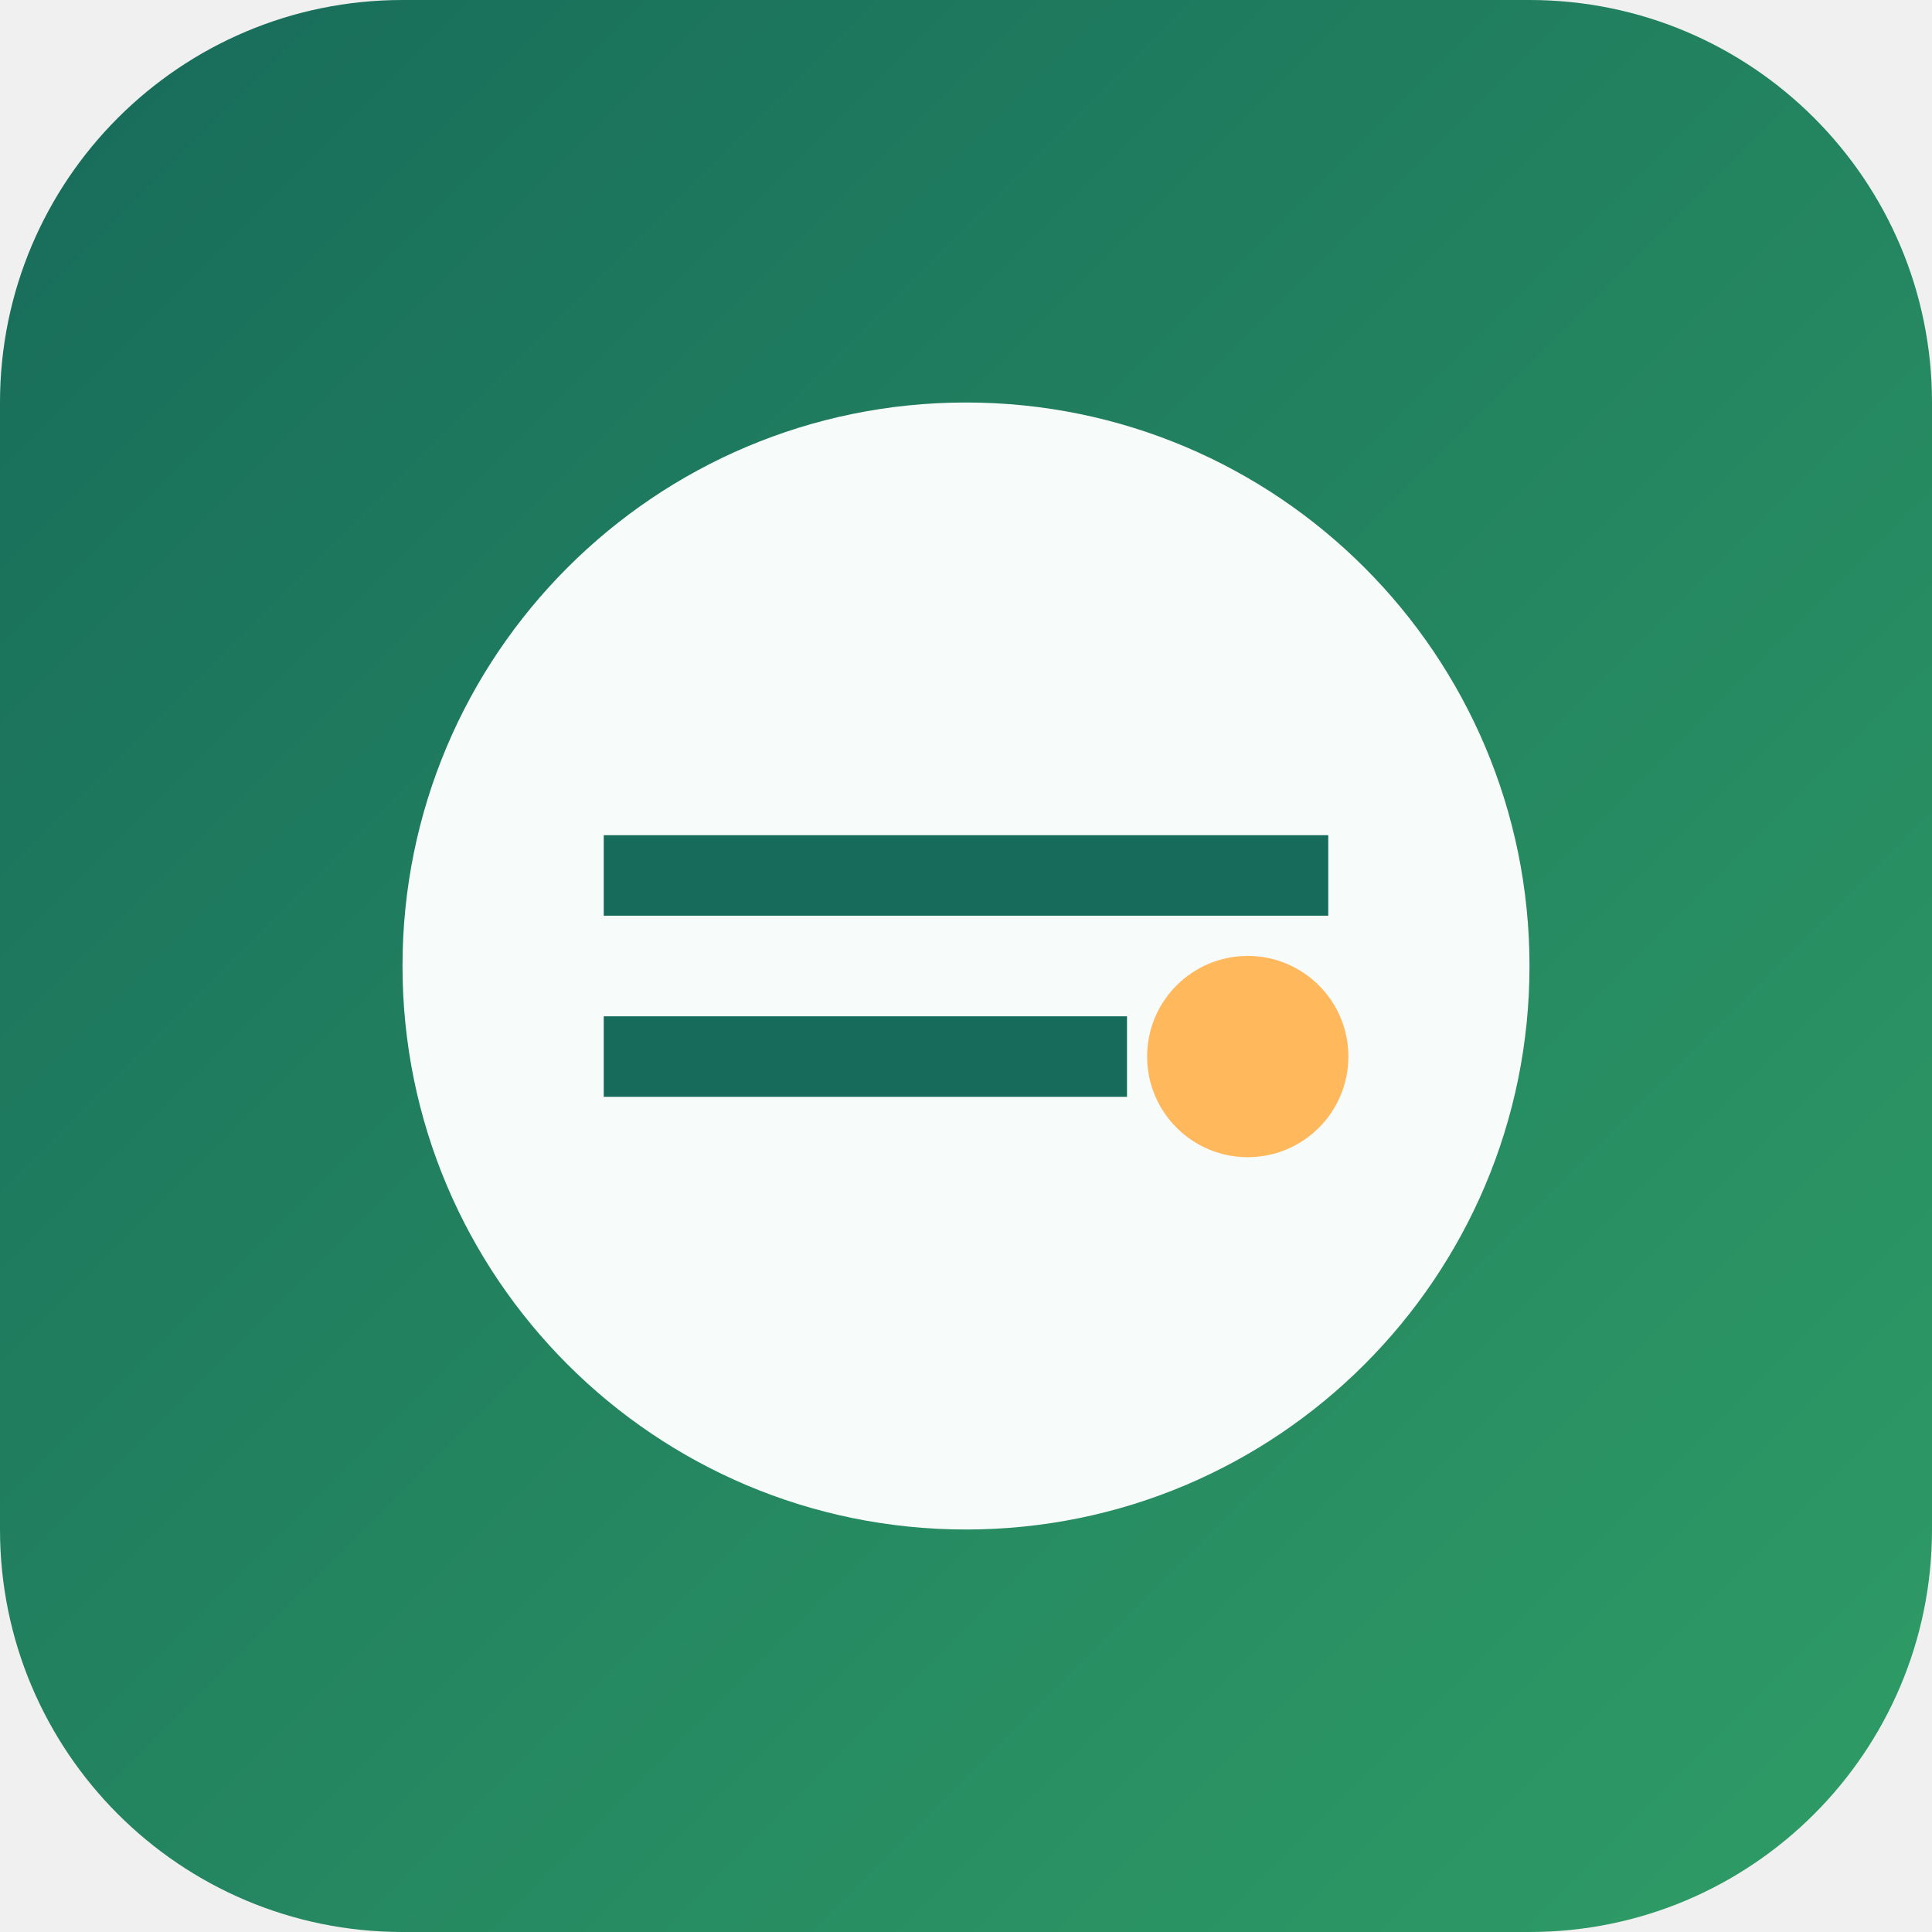
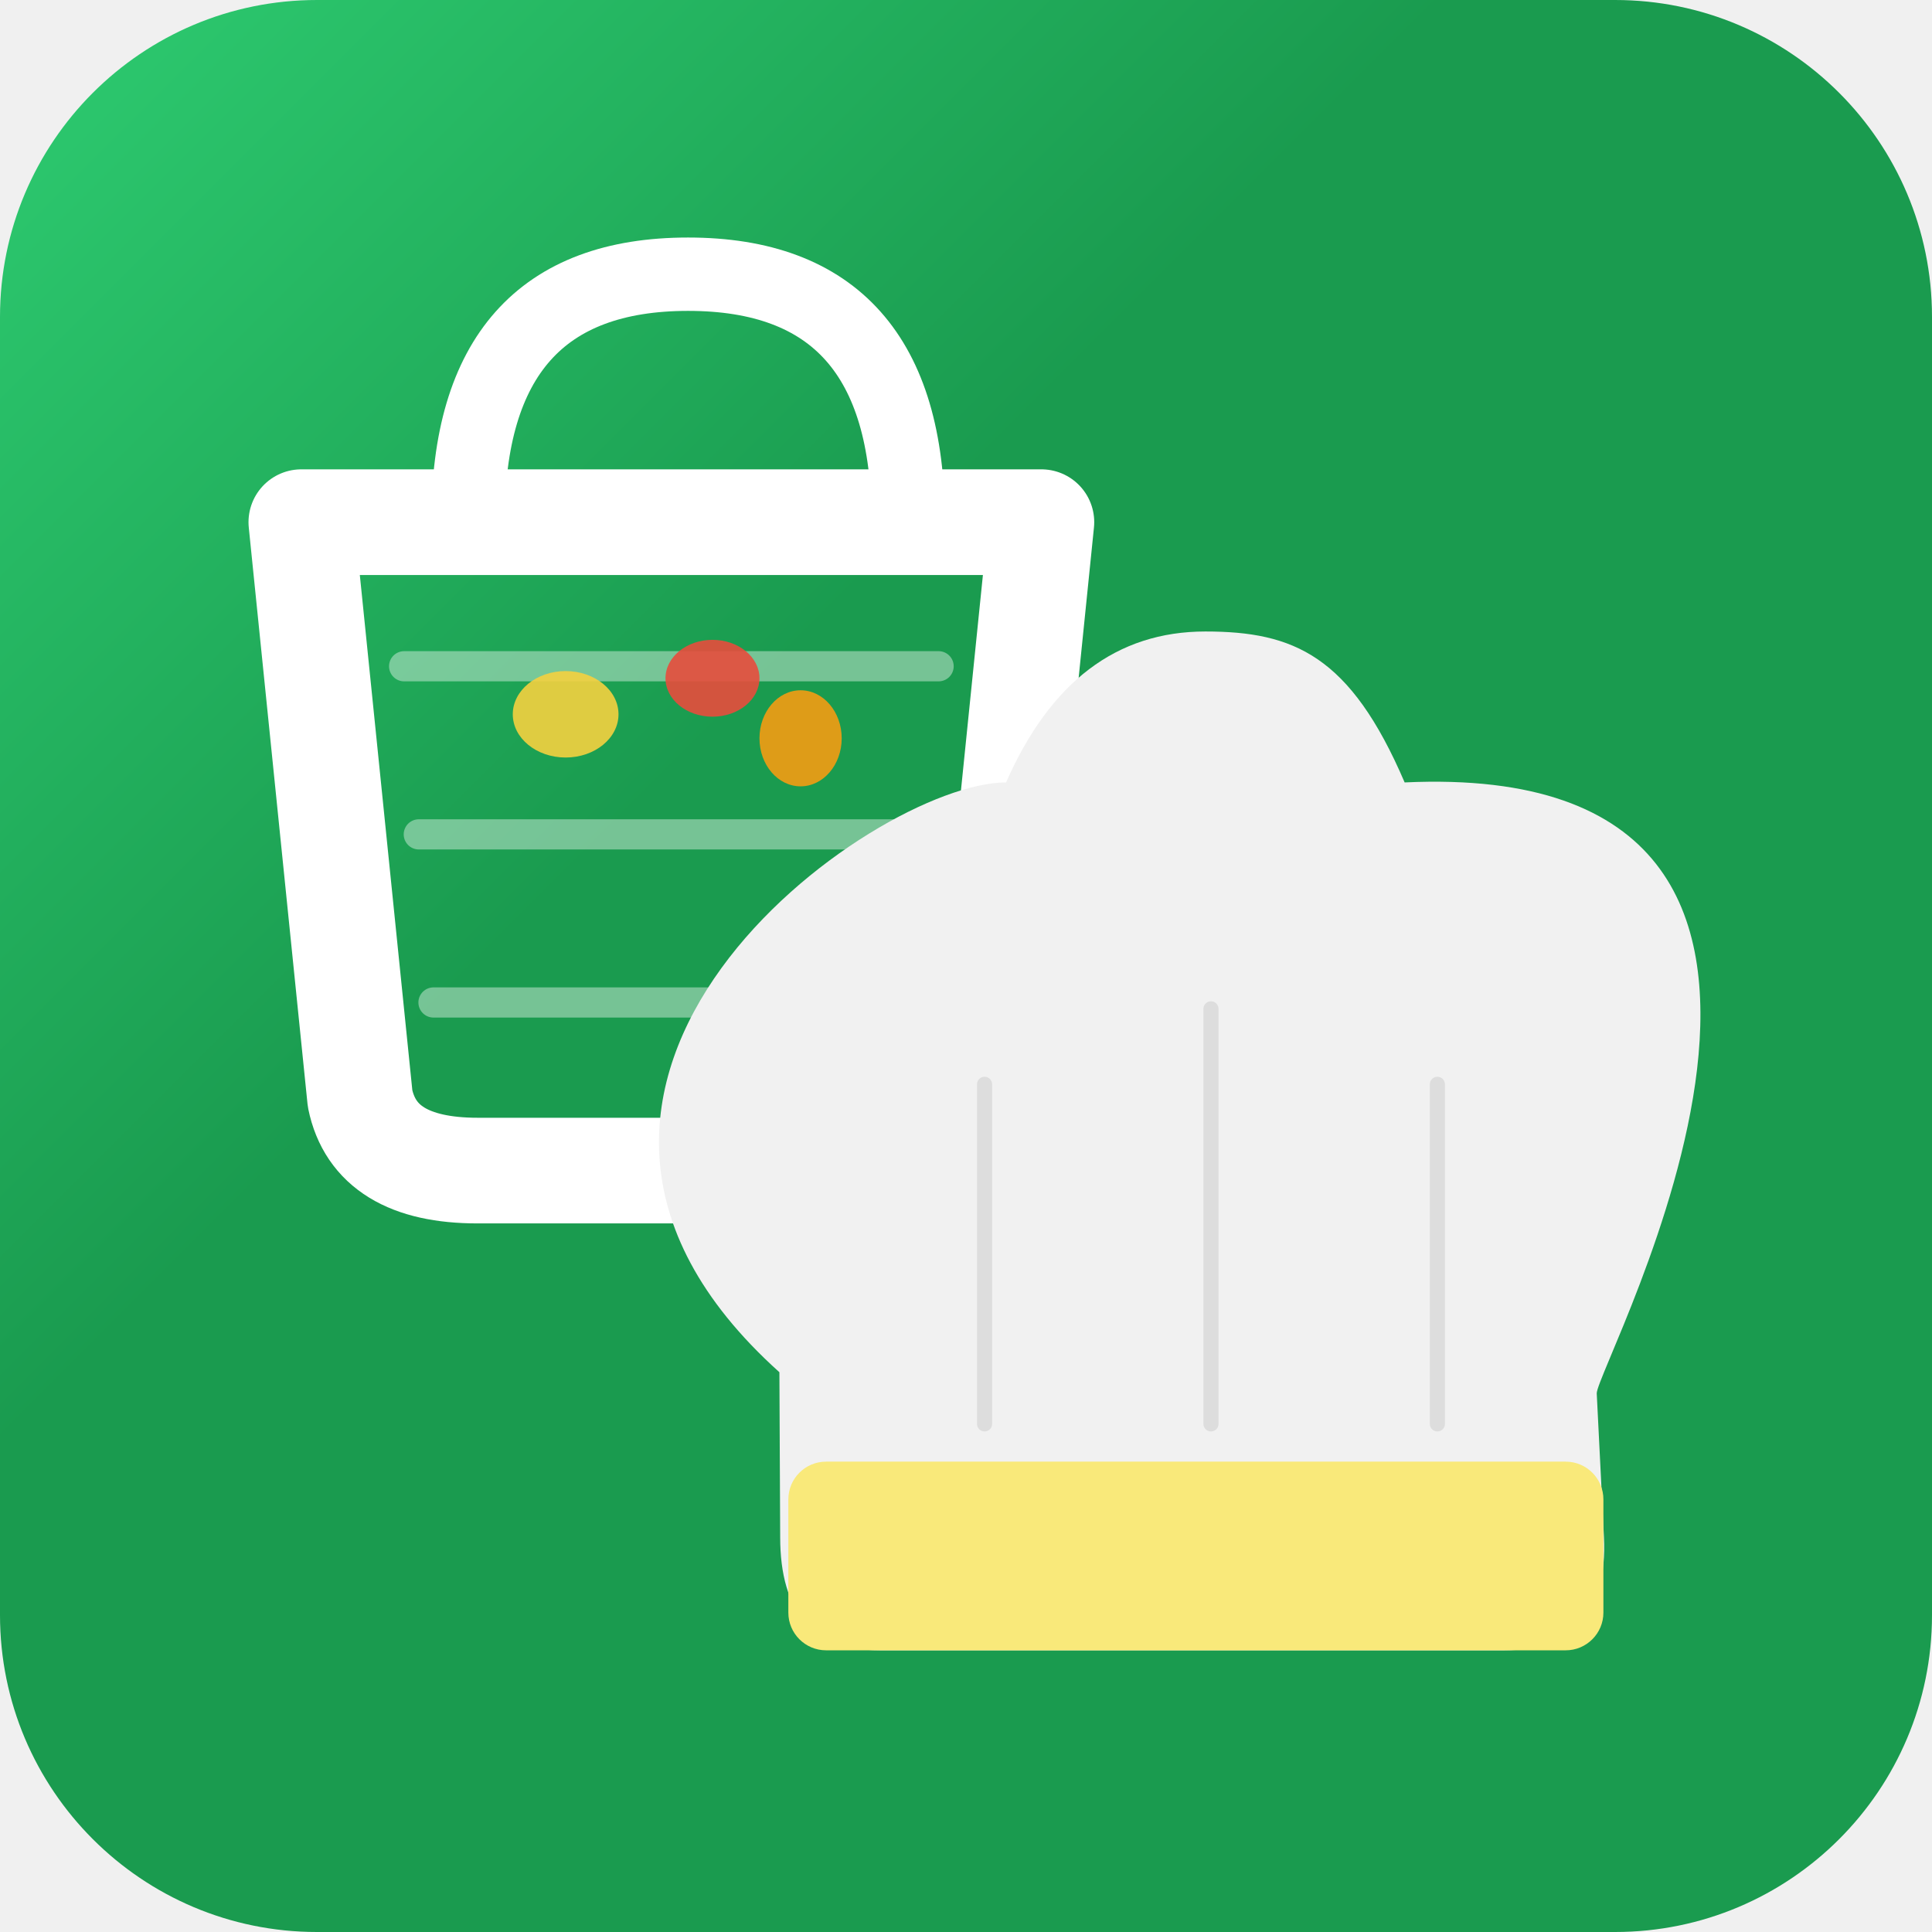
- <svg xmlns="http://www.w3.org/2000/svg" width="192" height="192" viewBox="0 0 192 192" role="img" aria-label="WhatsForDinner">
-   <defs>
-     <linearGradient id="bg192" x1="0" y1="0" x2="1" y2="1">
-       <stop offset="0%" stop-color="#176b5a" />
-       <stop offset="100%" stop-color="#2f9d66" />
+ <svg xmlns="http://www.w3.org/2000/svg" viewBox="0 0 512 512" version="1.1" id="svg6" width="192" height="192">
+   <defs id="defs2">
+     <linearGradient id="bg2b" x1="0" y1="0" x2="192" y2="192" gradientUnits="userSpaceOnUse">
+       <stop offset="0%" stop-color="#2ECC71" id="stop1" />
+       <stop offset="100%" stop-color="#1A9B4F" id="stop2" />
    </linearGradient>
  </defs>
-   <rect width="192" height="192" rx="40" fill="url(#bg192)" />
-   <circle cx="96" cy="96" r="56" fill="#f7fbf9" />
-   <path d="M60 83h72v8H60zm0 18h52v8H60z" fill="#176b5a" />
-   <circle cx="124" cy="105" r="10" fill="#ffb85c" />
+   <rect width="512" height="512" rx="84" fill="url(#bg2b)" id="rect2" x="0" y="0" style="fill:url(#bg2b)" />
+   <g id="g7" transform="translate(-46)">
+     <path d="m 125.857,138.38 15.565,152.745 q 3.891,19.093 31.131,19.093 h 102.732 q 27.239,0 31.131,-19.093 l 15.565,-152.745 z" fill="none" stroke="#ffffff" stroke-width="28" stroke-linejoin="round" id="path2" />
+     <path d="m 170.022,138.242 q 0,-65.575 58.325,-65.575 58.325,0 58.325,65.575" fill="none" stroke="#ffffff" stroke-width="19.441" stroke-linecap="round" id="path3" />
+     <line x1="153.096" y1="176.566" x2="294.741" y2="176.566" stroke="#ffffff" stroke-width="8" opacity="0.4" stroke-linecap="round" id="line3" />
+     <line x1="156.987" y1="221.117" x2="290.85" y2="221.117" stroke="#ffffff" stroke-width="8" opacity="0.4" stroke-linecap="round" id="line4" />
+     <line x1="160.879" y1="265.667" x2="286.959" y2="265.667" stroke="#ffffff" stroke-width="8" opacity="0.4" stroke-linecap="round" id="line5" />
+     <ellipse cx="195.901" cy="189.295" fill="#f4d03f" opacity="0.9" id="circle5" rx="14.009" ry="11.456" style="stroke-width:0.704" />
+     <ellipse cx="234.815" cy="179.748" fill="#e74c3c" opacity="0.9" id="circle6" rx="12.452" ry="10.183" style="stroke-width:0.704" />
+     <ellipse cx="258.163" cy="195.659" rx="10.896" ry="12.729" fill="#f39c12" opacity="0.9" id="ellipse6" style="stroke-width:0.704" />
+   </g>
+   <g id="g6" transform="translate(-46)">
+     <path d="m 252.549,363.653 c -85.864,-77.178 24.856,-156.301 60.066,-156.301 11.737,-26.667 29.342,-40 52.815,-40 23.474,0 38.407,6.397 52.815,40 139.161,-6.503 50.557,154.951 50.907,161.937 l 1.908,38.063 c 1.001,19.968 -8.803,30 -26.408,30 h -165.488 c -17.605,0 -26.408,-10 -26.408,-30 z" fill="#ffffff" id="path2-3" style="fill:#f1f1f1;fill-opacity:1;stroke-width:0.938" />
+     <line x1="306.919" y1="287.351" x2="306.919" y2="377.351" stroke="#dddddd" stroke-width="4" opacity="0.5" stroke-linecap="round" id="line3-6" style="opacity:1;fill:#dddddd;fill-opacity:1" />
+     <line x1="366.919" y1="267.351" x2="366.919" y2="377.351" stroke="#dddddd" stroke-width="4" opacity="0.5" stroke-linecap="round" id="line4-7" style="opacity:1;fill:#dddddd;fill-opacity:1" />
+     <line x1="426.919" y1="287.351" x2="426.919" y2="377.351" stroke="#dddddd" stroke-width="4" opacity="0.5" stroke-linecap="round" id="line5-5" style="opacity:1;fill:#dddddd;fill-opacity:1" />
+     <rect x="254.919" y="387.351" width="216" height="50" rx="10" fill="#f9e97a" id="rect3" />
+   </g>
</svg>
